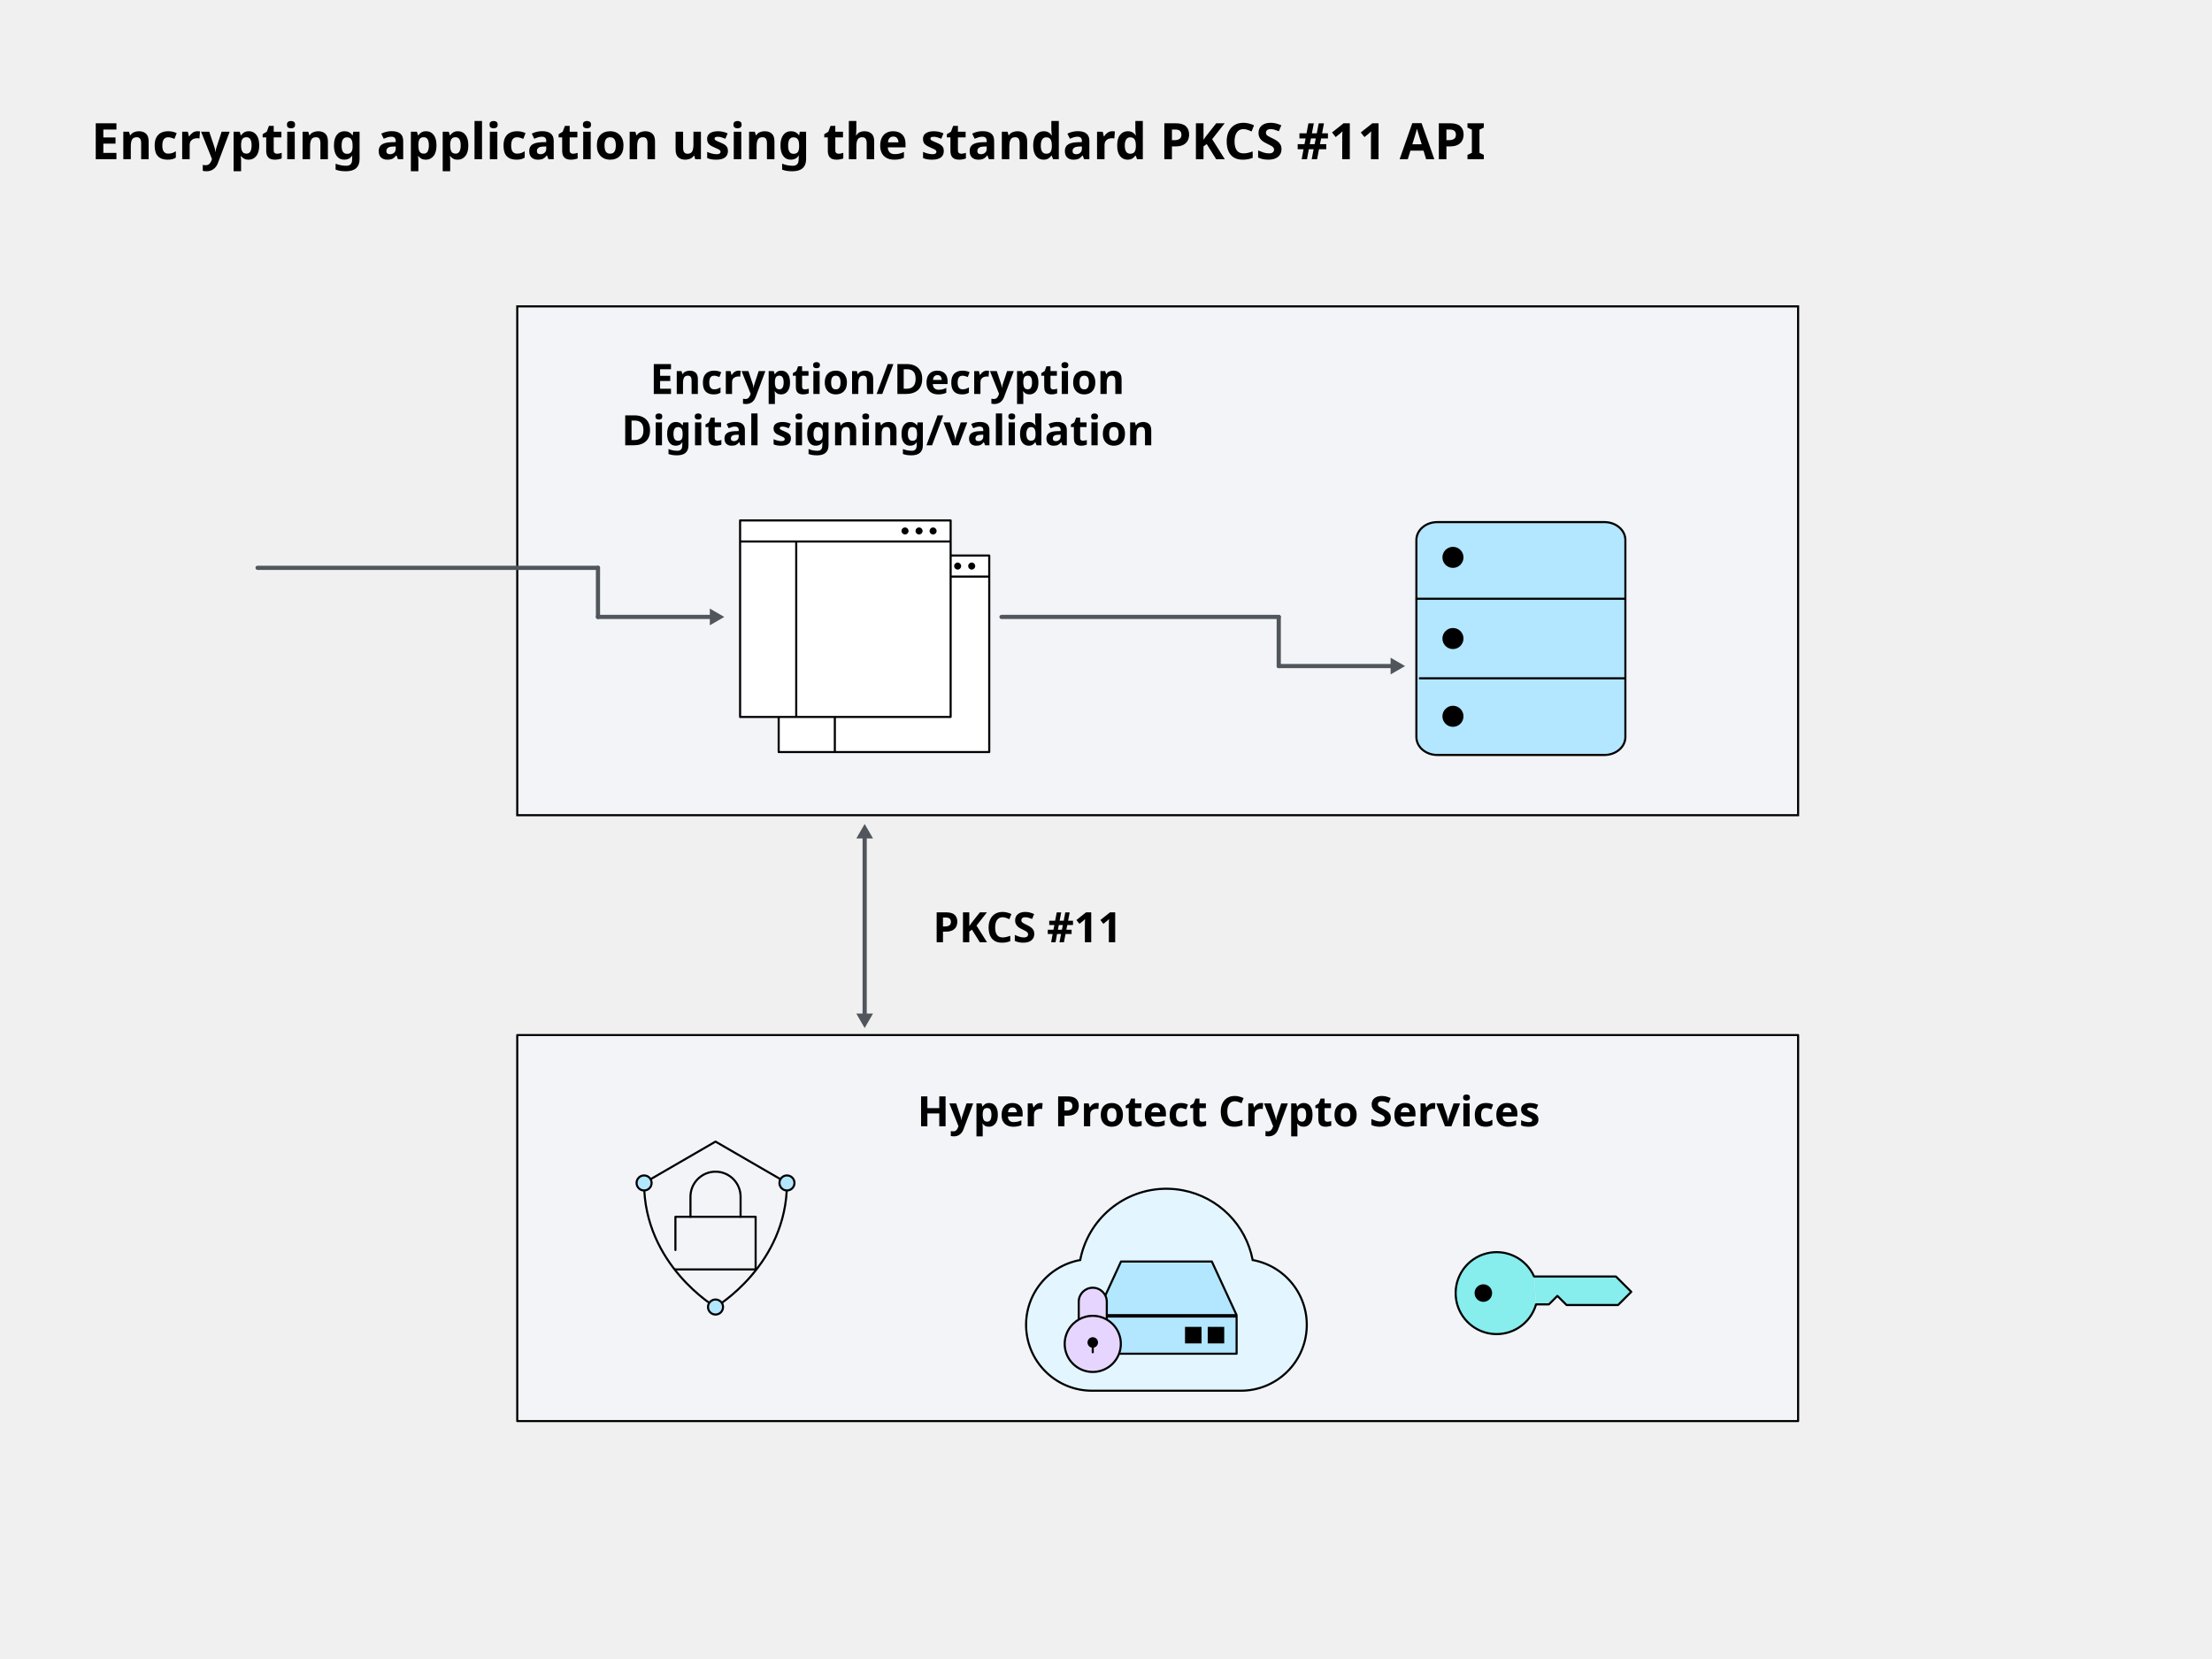
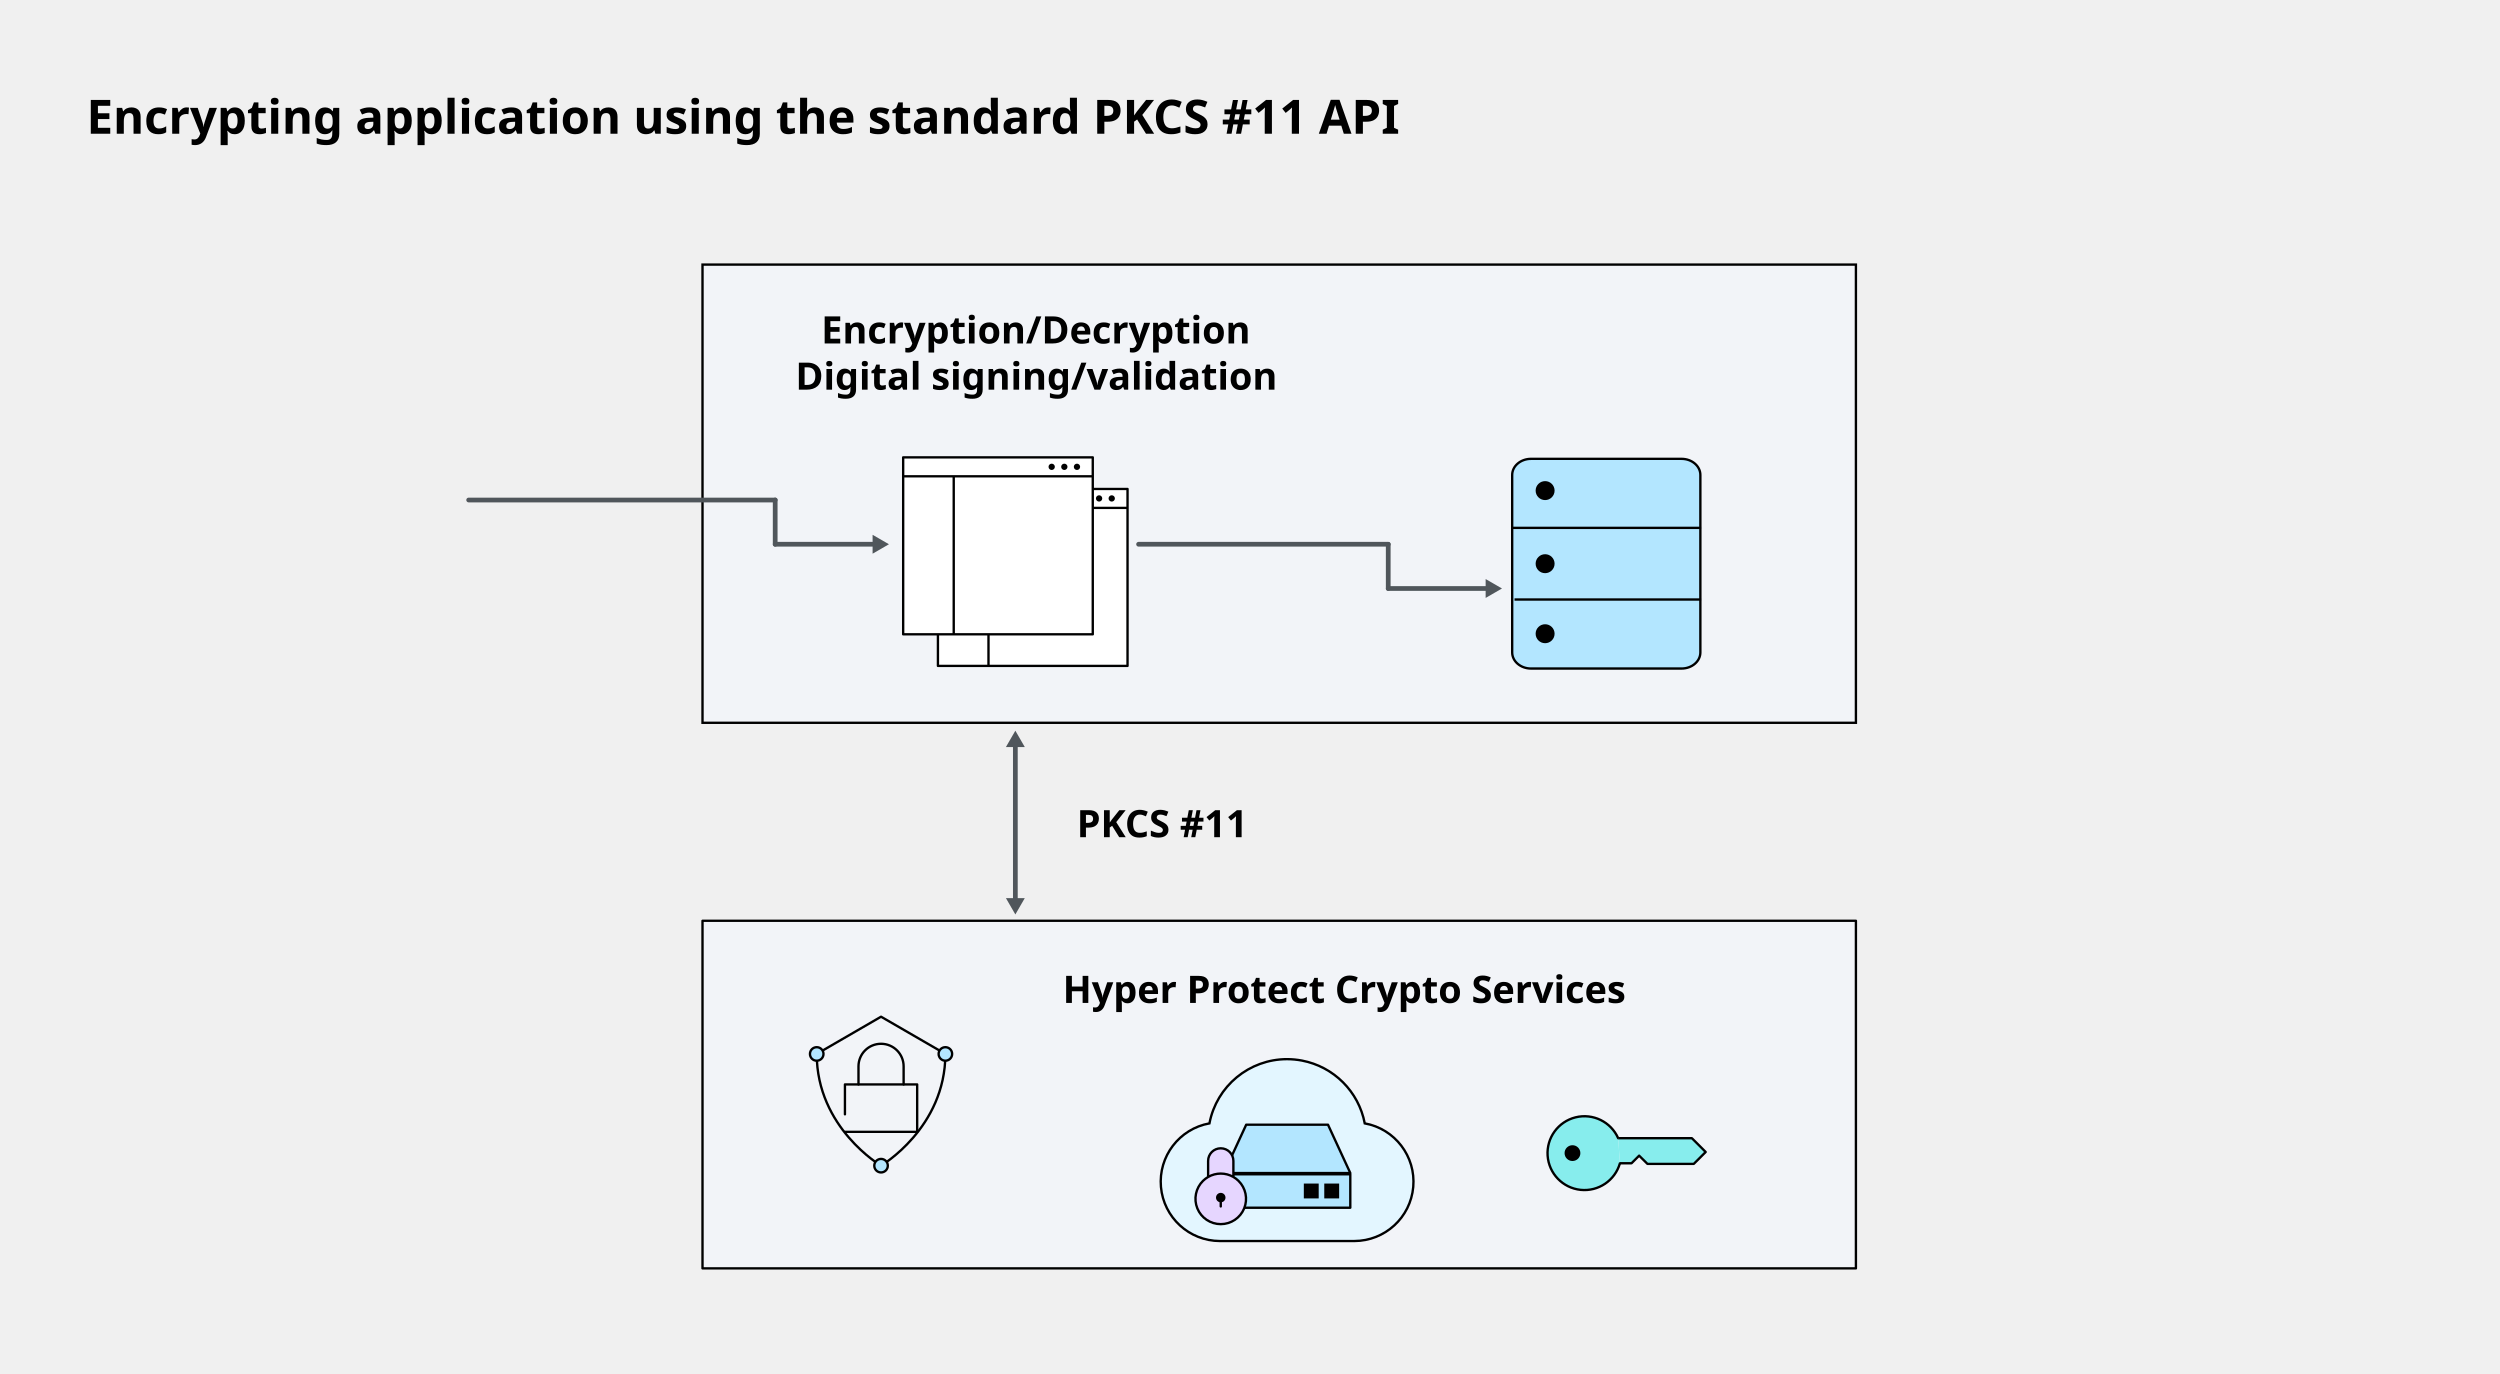
- <svg xmlns="http://www.w3.org/2000/svg" width="1056" height="792" viewBox="0 0 1056 792">
+ <svg xmlns="http://www.w3.org/2000/svg" width="1056" height="580" viewBox="0 0 1056 580">
  <defs>
-     <style>.cls-1,.cls-8{fill:#f2f4f8;}.cls-1,.cls-10,.cls-11,.cls-12,.cls-2,.cls-3,.cls-4,.cls-5,.cls-7,.cls-8,.cls-9{stroke:#000;}.cls-1,.cls-10,.cls-11,.cls-12,.cls-15,.cls-17,.cls-2,.cls-5,.cls-7{stroke-linejoin:round;}.cls-15,.cls-17,.cls-2,.cls-9{fill:none;}.cls-10,.cls-11,.cls-15,.cls-2,.cls-7{stroke-linecap:round;}.cls-3,.cls-5{fill:#b3e6ff;}.cls-3,.cls-4,.cls-8,.cls-9{stroke-miterlimit:10;}.cls-4{fill:#e3f6ff;}.cls-6,.cls-7{fill:#e6d6ff;}.cls-10{fill:#fff;}.cls-11,.cls-12{fill:#87eded;}.cls-13{font-size:20px;}.cls-13,.cls-14{font-family:IBMPlexSans-SemiBold, IBM Plex Sans;font-weight:600;}.cls-14{font-size:24px;}.cls-15,.cls-17{stroke:#50565b;stroke-width:2px;}.cls-16{fill:#50565b;}</style>
+     <style>.cls-1,.cls-8{fill:#f2f4f8;}.cls-1,.cls-10,.cls-11,.cls-12,.cls-2,.cls-3,.cls-4,.cls-5,.cls-7,.cls-8,.cls-9{stroke:#000;}.cls-1,.cls-10,.cls-11,.cls-12,.cls-15,.cls-17,.cls-2,.cls-5,.cls-7{stroke-linejoin:round;}.cls-15,.cls-17,.cls-2,.cls-9{fill:none;}.cls-10,.cls-11,.cls-15,.cls-2,.cls-7{stroke-linecap:round;}.cls-3,.cls-5{fill:#b3e6ff;}.cls-3,.cls-4,.cls-8,.cls-9{stroke-miterlimit:10;}.cls-4{fill:#e3f6ff;}.cls-6,.cls-7{fill:#e6d6ff;}.cls-10{fill:#fff;}.cls-11,.cls-12{fill:#87eded;}.cls-13{font-size:16px;}.cls-13,.cls-14{font-family:IBMPlexSans-SemiBold, IBM Plex Sans;font-weight:600;}.cls-14{font-size:20px;}.cls-15,.cls-17{stroke:#50565b;stroke-width:2px;}.cls-16{fill:#50565b;}</style>
  </defs>
  <g id="Figure">
-     <rect class="cls-1" x="246.935" y="494.137" width="611.472" height="184.279" />
+     <rect class="cls-1" x="296.74" y="388.936" width="487.198" height="146.827" />
    <g id="HP_icon" data-name="HP icon">
-       <line class="cls-2" x1="322.442" y1="606.02" x2="360.734" y2="606.02" />
-       <polyline class="cls-2" points="360.734 606.02 360.734 580.891 322.442 580.891 322.442 596.747" />
-       <path class="cls-2" d="M353.552,580.891v-9.575a11.964,11.964,0,0,0-23.929,0v9.575" />
-       <path class="cls-2" d="M341.581,623.97s-34.097-19.99-34.097-59.233" />
-       <path class="cls-2" d="M375.692,564.737c0,39.243-34.11,59.233-34.11,59.233" />
-       <polyline class="cls-2" points="307.484 564.737 341.588 544.993 375.692 564.737" />
-       <circle class="cls-3" cx="375.692" cy="564.737" r="3.59" />
-       <circle class="cls-3" cx="307.484" cy="564.737" r="3.59" />
-       <circle class="cls-3" cx="341.588" cy="623.97" r="3.59" />
+       <line class="cls-2" x1="356.901" y1="478.081" x2="387.411" y2="478.081" />
+       <polyline class="cls-2" points="387.411 478.081 387.411 458.059 356.901 458.059 356.901 470.692" />
+       <path class="cls-2" d="M381.689,458.059V450.43a9.533,9.533,0,0,0-19.066,0v7.629" />
+       <path class="cls-2" d="M372.151,492.382s-27.167-15.927-27.167-47.194" />
+       <path class="cls-2" d="M399.328,445.188c0,31.267-27.178,47.194-27.178,47.194" />
+       <polyline class="cls-2" points="344.983 445.188 372.156 429.456 399.328 445.188" />
+       <circle class="cls-3" cx="399.328" cy="445.188" r="2.86" />
+       <circle class="cls-3" cx="344.983" cy="445.188" r="2.86" />
+       <circle class="cls-3" cx="372.156" cy="492.382" r="2.86" />
    </g>
-     <path id="Cloud" class="cls-4" d="M556.895,567.498a41.922,41.922,0,0,0-41.21,34.041,31.442,31.442,0,0,0,5.534,62.38h71.268a31.442,31.442,0,0,0,5.534-62.38,41.922,41.922,0,0,0-33.286-33.286A43.055,43.055,0,0,0,556.895,567.498Z" />
+     <path id="Cloud" class="cls-4" d="M543.705,447.387A33.402,33.402,0,0,0,510.87,474.51a25.052,25.052,0,0,0,4.409,49.702h56.784a25.052,25.052,0,0,0,4.409-49.702,33.402,33.402,0,0,0-26.521-26.521A34.302,34.302,0,0,0,543.705,447.387Z" />
    <g id="Hardware">
-       <rect class="cls-5" x="523.345" y="628.519" width="67.011" height="17.738" />
-       <polygon class="cls-5" points="590.356 627.862 523.345 627.862 535.171 602.24 578.53 602.24 590.356 627.862" />
-       <rect x="565.72" y="633.446" width="7.884" height="7.884" />
-       <rect x="576.559" y="633.446" width="7.884" height="7.884" />
+       <rect class="cls-5" x="516.973" y="496.007" width="53.392" height="14.133" />
+       <polygon class="cls-5" points="570.365 495.483 516.973 495.483 526.395 475.069 560.943 475.069 570.365 495.483" />
+       <rect x="550.736" y="499.933" width="6.281" height="6.281" />
+       <rect x="559.372" y="499.933" width="6.281" height="6.281" />
    </g>
    <g id="lock">
      <g id="lock-2" data-name="lock">
-         <rect class="cls-6" x="515.648" y="626.148" width="12.062" height="4.021" />
-         <path class="cls-7" d="M521.679,645.581V640.89m-6.701-10.936v-8.497a6.701,6.701,0,1,1,13.402,0v8.497m2.68,2.037a13.733,13.733,0,0,0-2.68-2.037,13.4,13.4,0,0,0-13.402,0,13.735,13.735,0,0,0-2.68,2.037,13.402,13.402,0,1,0,18.763,0Z" />
-         <circle cx="521.679" cy="640.89" r="2.513" />
+         <rect class="cls-6" x="510.84" y="494.117" width="9.611" height="3.204" />
+         <path class="cls-7" d="M515.646,509.601v-3.737m-5.339-8.713v-6.77a5.339,5.339,0,0,1,10.678,0v6.77m2.136,1.623a10.946,10.946,0,0,0-2.136-1.623,10.677,10.677,0,0,0-10.678,0,10.946,10.946,0,0,0-2.136,1.623,10.678,10.678,0,1,0,14.95,0Z" />
+         <circle cx="515.646" cy="505.863" r="2.002" />
      </g>
    </g>
-     <rect class="cls-8" x="246.935" y="146.262" width="611.472" height="242.913" />
+     <rect class="cls-8" x="296.74" y="111.763" width="487.198" height="193.544" />
    <g id="Database">
-       <path class="cls-3" d="M765.968,249.247H686.154c-5.51,0-9.977,3.829-9.977,8.552v94.067c0,4.723,4.467,8.552,9.977,8.552h79.814c5.51,0,9.977-3.829,9.977-8.552V257.798C775.945,253.076,771.478,249.247,765.968,249.247Z" />
-       <line class="cls-9" x1="675.803" y1="285.84" x2="776.319" y2="285.84" />
-       <line class="cls-9" x1="677.424" y1="323.823" x2="776.319" y2="323.823" />
-       <circle cx="693.637" cy="266.084" r="5.026" />
-       <circle cx="693.637" cy="304.832" r="5.026" />
-       <circle cx="693.637" cy="341.958" r="5.026" />
+       <path class="cls-3" d="M710.286,193.817H646.693c-4.39,0-7.949,3.05-7.949,6.814V275.579c0,3.763,3.559,6.814,7.949,6.814h63.593c4.39,0,7.949-3.05,7.949-6.814V200.63C718.236,196.867,714.677,193.817,710.286,193.817Z" />
+       <line class="cls-9" x1="638.446" y1="222.973" x2="718.534" y2="222.973" />
+       <line class="cls-9" x1="639.738" y1="253.236" x2="718.534" y2="253.236" />
+       <circle cx="652.655" cy="207.232" r="4.004" />
+       <circle cx="652.655" cy="238.105" r="4.004" />
+       <circle cx="652.655" cy="267.685" r="4.004" />
    </g>
    <g id="application">
      <g id="application-2" data-name="application">
-         <path class="cls-10" d="M472.259,359.021H371.743V265.206H472.259ZM371.743,275.258H472.259m-73.712,0v83.763" />
-         <path d="M465.558,270.232a1.675,1.675,0,1,1-1.675-1.675A1.676,1.676,0,0,1,465.558,270.232Zm-8.376-1.675a1.675,1.675,0,1,0,1.675,1.675A1.676,1.676,0,0,0,457.181,268.557Zm-6.701,0a1.675,1.675,0,1,0,1.675,1.675A1.676,1.676,0,0,0,450.48,268.557Z" />
+         <path class="cls-10" d="M476.269,281.281H396.182V206.533h80.087ZM396.182,214.541h80.087m-58.731,0v66.739" />
+         <path d="M470.93,210.537a1.335,1.335,0,1,1-1.335-1.335A1.335,1.335,0,0,1,470.93,210.537Zm-6.674-1.335a1.335,1.335,0,1,0,1.335,1.335A1.335,1.335,0,0,0,464.256,209.202Zm-5.339,0a1.335,1.335,0,1,0,1.335,1.335A1.335,1.335,0,0,0,458.917,209.202Z" />
      </g>
    </g>
    <g id="application-3" data-name="application">
      <g id="application-4" data-name="application">
-         <path class="cls-10" d="M453.831,342.269H353.315V248.454H453.831ZM353.315,258.505H453.831m-73.712,0v83.763" />
-         <path d="M447.13,253.48a1.675,1.675,0,1,1-1.675-1.675A1.676,1.676,0,0,1,447.13,253.48Zm-8.376-1.675a1.675,1.675,0,1,0,1.675,1.675A1.676,1.676,0,0,0,438.753,251.804Zm-6.701,0a1.675,1.675,0,1,0,1.675,1.675A1.676,1.676,0,0,0,432.052,251.804Z" />
+         <path class="cls-10" d="M461.587,267.933H381.499V193.185h80.087Zm-80.087-66.739h80.087m-58.731,0v66.739" />
+         <path d="M456.248,197.189a1.335,1.335,0,1,1-1.335-1.335A1.335,1.335,0,0,1,456.248,197.189Zm-6.674-1.335a1.335,1.335,0,1,0,1.335,1.335A1.335,1.335,0,0,0,449.574,195.854Zm-5.339,0a1.335,1.335,0,1,0,1.335,1.335A1.335,1.335,0,0,0,444.234,195.854Z" />
      </g>
    </g>
    <g id="key">
-       <path class="cls-11" d="M733.301,622.696a19.567,19.567,0,1,1-.929-13.294" />
-       <circle cx="708.141" cy="617.308" r="4.188" />
-       <polyline class="cls-12" points="732.372 609.402 771.445 609.402 778.759 616.716 772.455 623.019 747.888 623.019 743.483 618.655 739.443 622.696 733.301 622.696" />
+       <path class="cls-11" d="M684.258,491.367a15.59,15.59,0,1,1-.74-10.592" />
+       <circle cx="664.212" cy="487.075" r="3.337" />
+       <polyline class="cls-12" points="683.518 480.775 714.65 480.775 720.477 486.602 715.455 491.625 695.881 491.625 692.371 488.148 689.152 491.367 684.258 491.367" />
    </g>
  </g>
  <g id="Text">
-     <text class="cls-13" transform="translate(437.9155 537.6932)">Hyper Protect Crypto Services</text>
-     <text class="cls-13" transform="translate(445.3638 449.8368)">PKCS #11</text>
-     <text class="cls-13" transform="translate(310.3154 188.076)">Encryption/Decryption</text>
-     <text class="cls-14" transform="translate(43.5522 75.995)">Encrypting application using the standard PKCS #11 API</text>
-     <text class="cls-13" transform="translate(296.68 212.5768)">Digital signing/validation</text>
+     <text class="cls-13" transform="translate(448.9063 423.6405)">Hyper Protect Crypto Services</text>
+     <text class="cls-13" transform="translate(454.8403 353.6395)">PKCS #11</text>
+     <text class="cls-13" transform="translate(346.8984 145.078)">Encryption/Decryption</text>
+     <text class="cls-14" transform="translate(36.5522 56.495)">Encrypting application using the standard PKCS #11 API</text>
+     <text class="cls-13" transform="translate(335.9985 164.5995)">Digital signing/validation</text>
  </g>
  <g id="Line">
-     <line class="cls-15" x1="122.966" y1="271.07" x2="285.467" y2="271.07" />
-     <line class="cls-15" x1="285.467" y1="271.07" x2="285.467" y2="294.524" />
-     <line class="cls-15" x1="285.467" y1="294.524" x2="340.035" y2="294.524" />
-     <polygon class="cls-16" points="338.868 298.513 345.776 294.523 338.868 290.534 338.868 298.513" />
-     <line class="cls-15" x1="478.122" y1="294.524" x2="610.468" y2="294.524" />
-     <line class="cls-15" x1="610.468" y1="294.524" x2="610.468" y2="317.977" />
-     <line class="cls-15" x1="610.468" y1="317.977" x2="665.036" y2="317.977" />
-     <polygon class="cls-16" points="663.869 321.966 670.777 317.977 663.869 313.988 663.869 321.966" />
-     <line class="cls-17" x1="412.787" y1="399.105" x2="412.787" y2="485.045" />
-     <polygon class="cls-16" points="408.798 400.272 412.787 393.364 416.776 400.272 408.798 400.272" />
-     <polygon class="cls-16" points="408.798 483.878 412.787 490.786 416.776 483.878 408.798 483.878" />
+     <line class="cls-15" x1="197.966" y1="211.204" x2="327.44" y2="211.204" />
+     <line class="cls-15" x1="327.44" y1="211.204" x2="327.44" y2="229.891" />
+     <line class="cls-15" x1="327.44" y1="229.891" x2="369.752" y2="229.891" />
+     <polygon class="cls-16" points="368.585 233.88 375.493 229.891 368.585 225.902 368.585 233.88" />
+     <line class="cls-15" x1="480.941" y1="229.891" x2="586.389" y2="229.891" />
+     <line class="cls-15" x1="586.389" y1="229.891" x2="586.389" y2="248.578" />
+     <line class="cls-15" x1="586.389" y1="248.578" x2="628.701" y2="248.578" />
+     <polygon class="cls-16" points="627.534 252.567 634.442 248.578 627.534 244.589 627.534 252.567" />
+     <line class="cls-17" x1="428.884" y1="314.385" x2="428.884" y2="380.525" />
+     <polygon class="cls-16" points="424.895 315.552 428.884 308.644 432.873 315.552 424.895 315.552" />
+     <polygon class="cls-16" points="424.895 379.358 428.884 386.266 432.873 379.358 424.895 379.358" />
  </g>
</svg>
